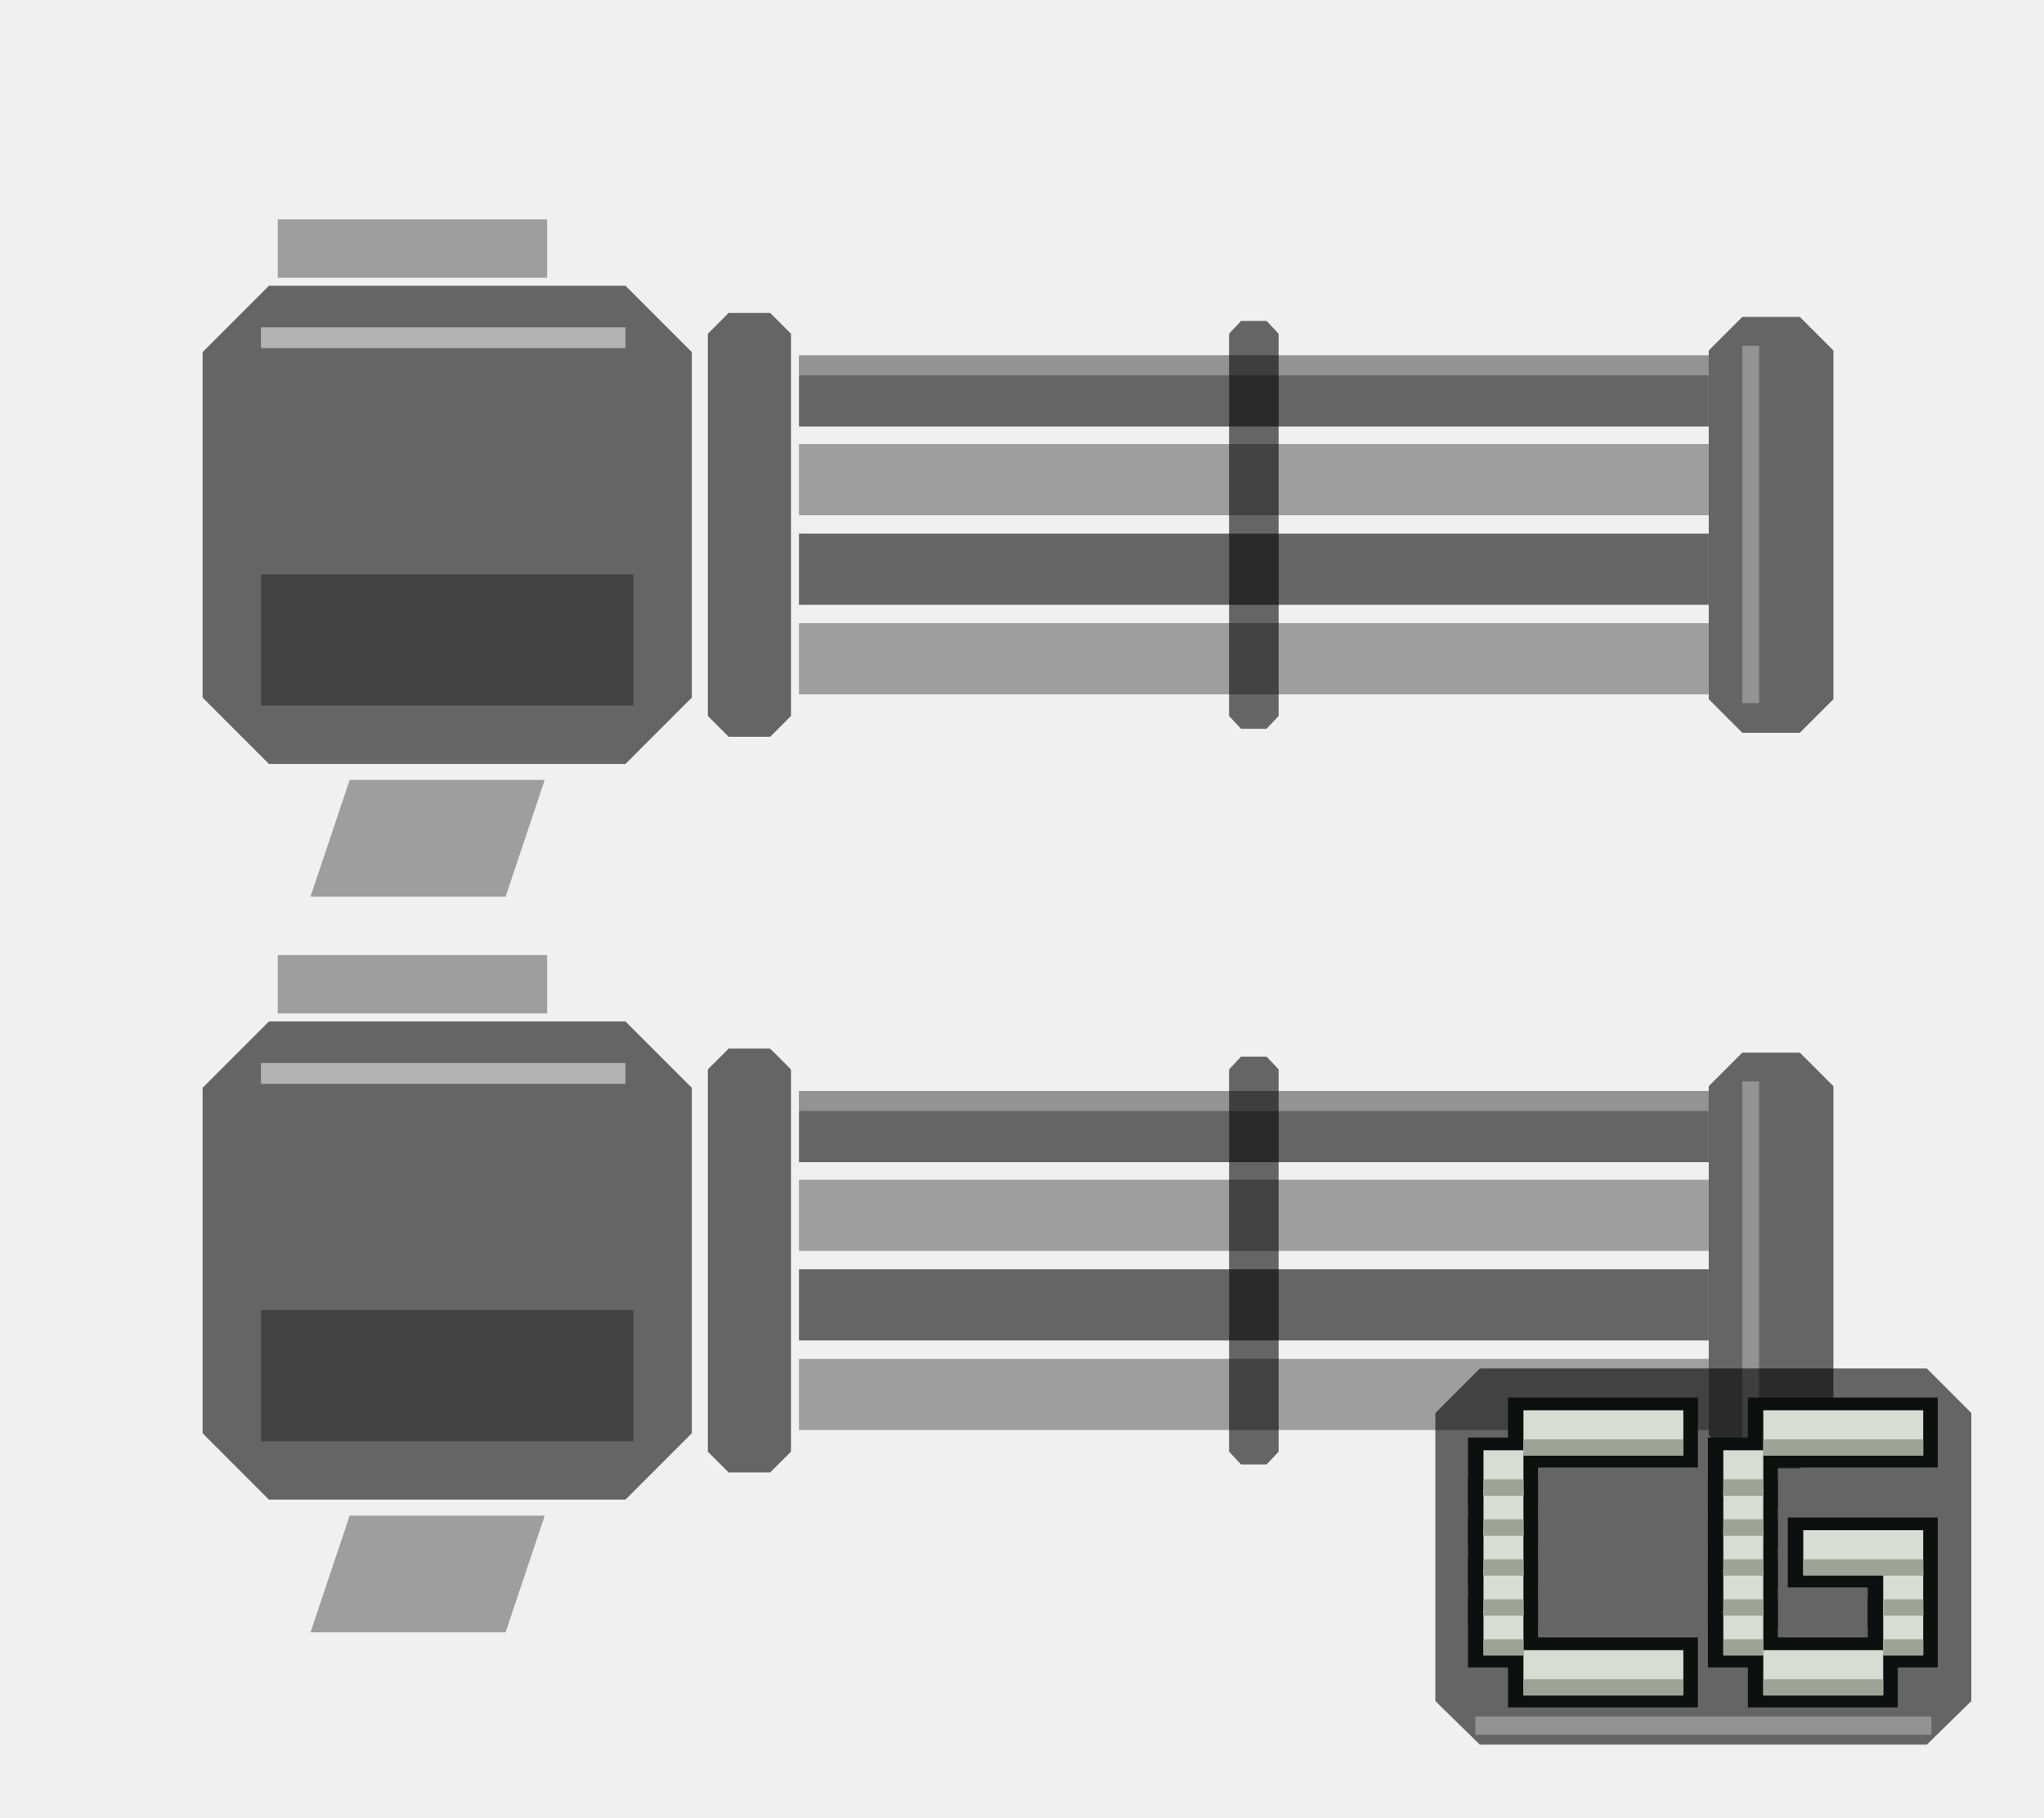
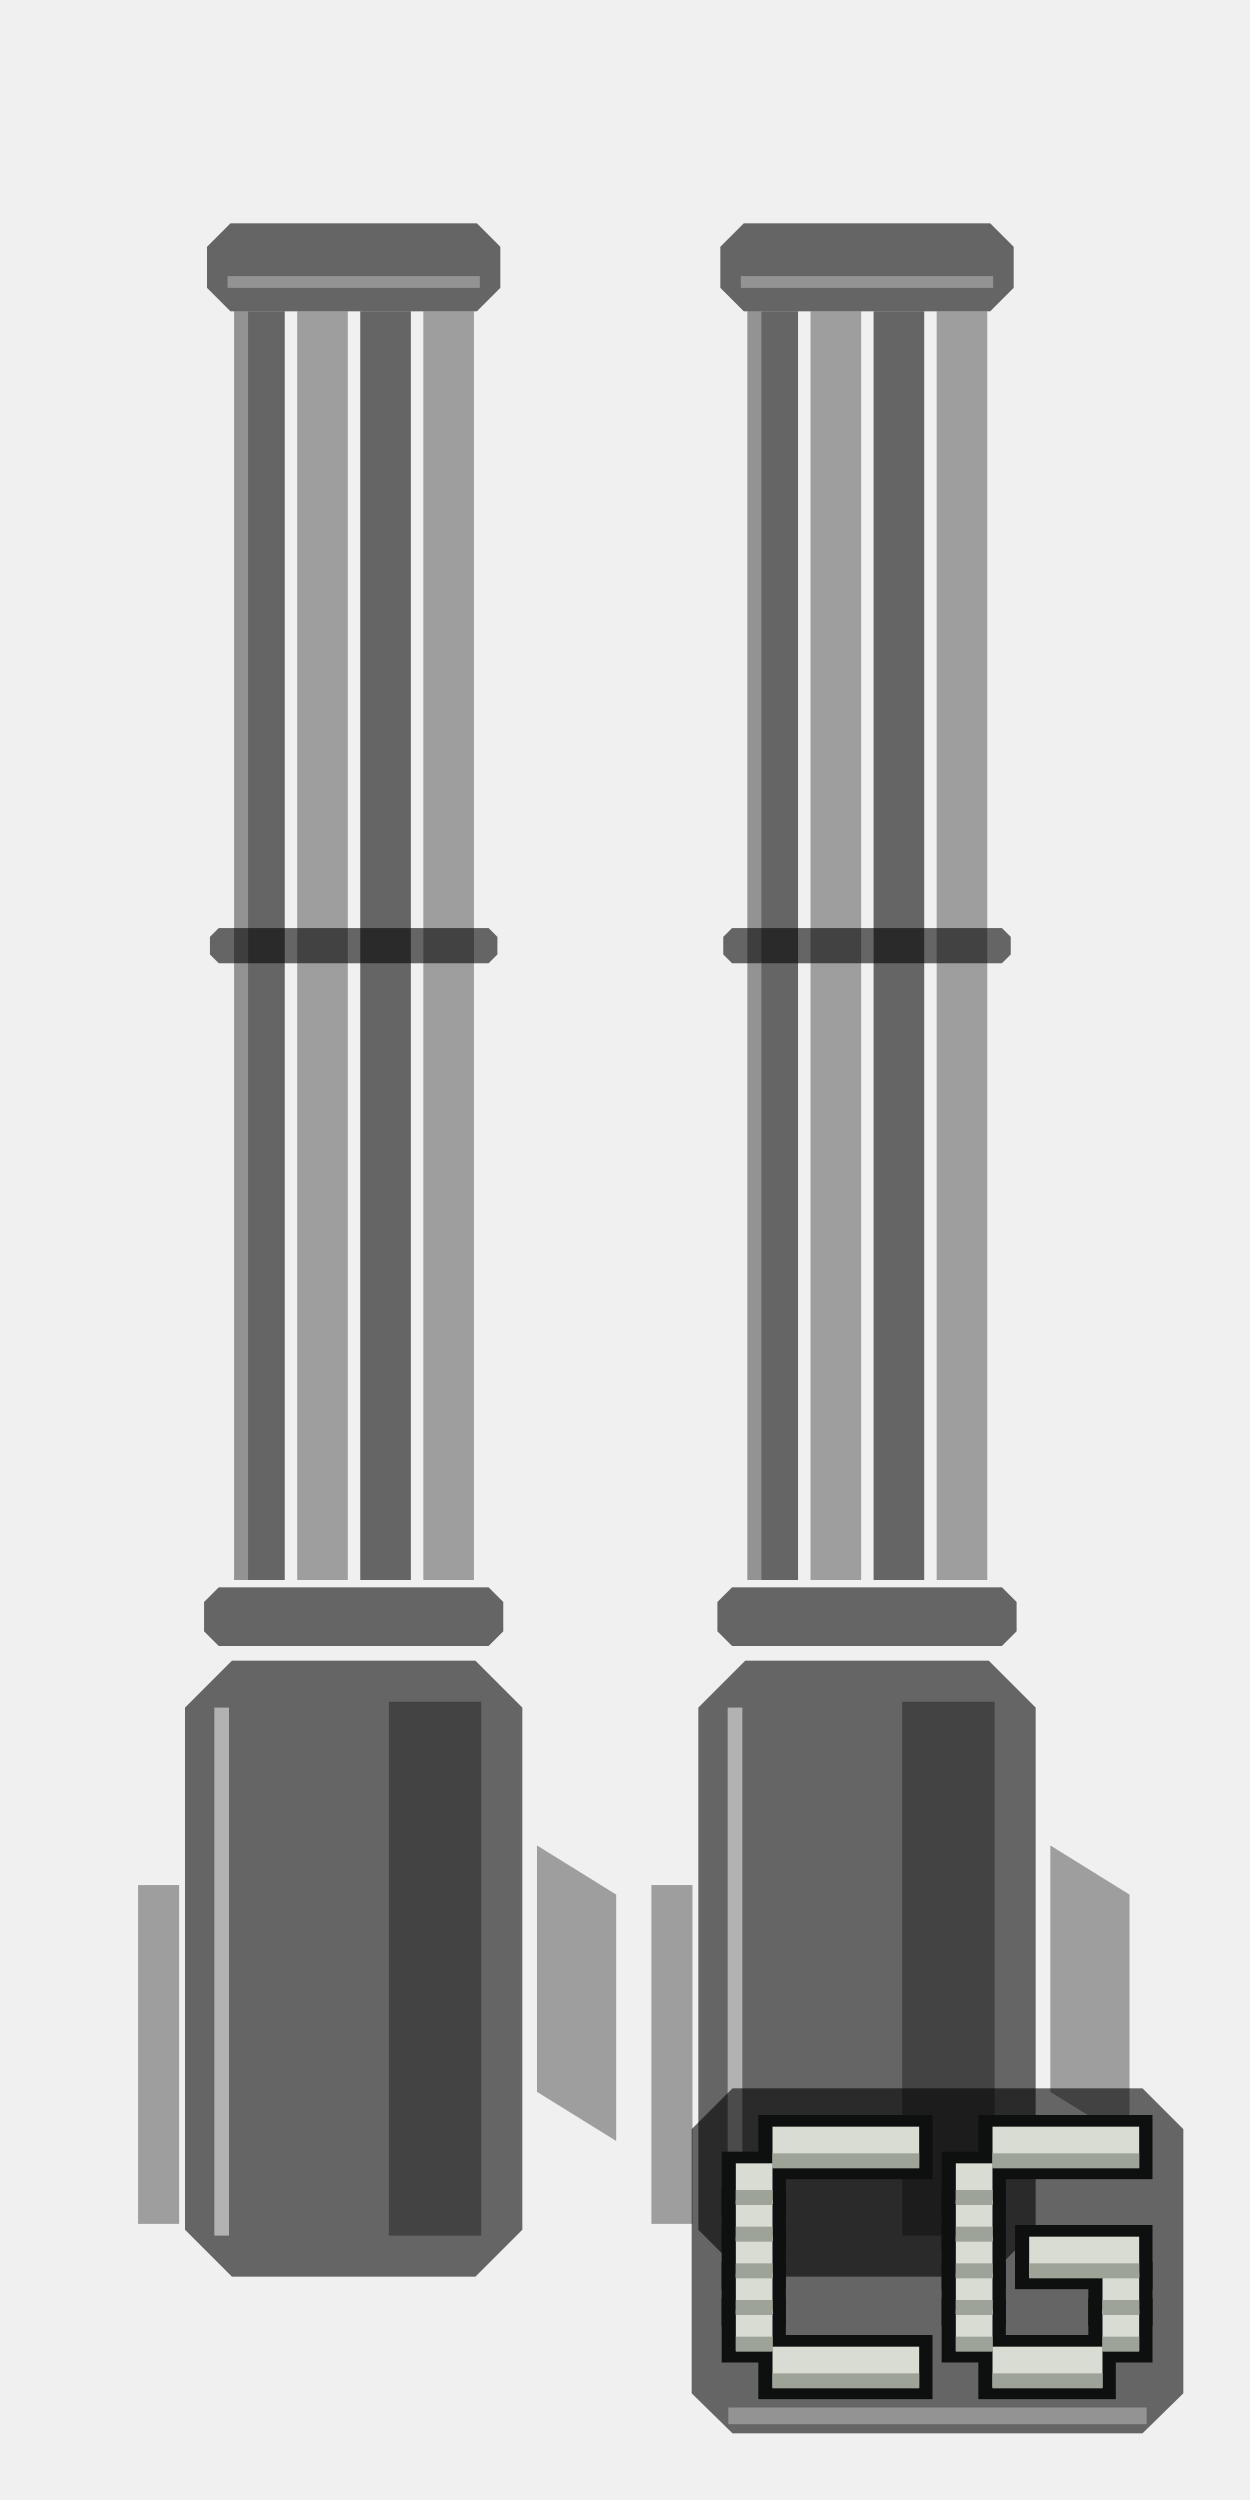
- <svg xmlns="http://www.w3.org/2000/svg" viewBox="0 0 225 200">
-   <g transform="translate(13.5 12) scale(0.88)">
-     <polygon points="18.3,22.1 62.9,22.1 71.2,30.4 71.2,73.6 62.9,81.9 18.3,81.9 10,73.6 10,30.4" fill="#000000" fill-opacity="0.58" />
-     <rect x="19.4" y="13.8" width="33.7" height="7.3" fill="#000000" fill-opacity="0.34" />
-     <rect x="17.3" y="27.3" width="45.6" height="2.6" fill="#ffffff" fill-opacity="0.5" />
-     <rect x="17.3" y="58.2" width="46.6" height="16.4" fill="#000000" fill-opacity="0.34" />
-     <polygon points="28.4,83.9 52.8,83.9 47.9,98.5 23.5,98.5" fill="#000000" fill-opacity="0.34" />
-     <polygon points="75.8,25.5 81,25.5 83.6,28.1 83.6,75.9 81,78.5 75.8,78.5 73.2,75.9 73.2,28.1" fill="#000000" fill-opacity="0.58" />
-     <rect x="84.6" y="30.8" width="113.8" height="8.9" fill="#000000" fill-opacity="0.58" />
-     <rect x="84.6" y="41.9" width="113.8" height="8.9" fill="#000000" fill-opacity="0.34" />
-     <rect x="84.6" y="53.1" width="113.8" height="8.9" fill="#000000" fill-opacity="0.58" />
-     <rect x="84.6" y="64.3" width="113.8" height="8.9" fill="#000000" fill-opacity="0.34" />
-     <rect x="84.6" y="30.8" width="113.8" height="2.5" fill="#ffffff" fill-opacity="0.3" />
-     <polygon points="139.9,26.5 143.1,26.5 144.6,28.1 144.6,75.9 143.1,77.5 139.9,77.5 138.4,75.9 138.4,28.1" fill="#000000" fill-opacity="0.58" />
-     <polygon points="202.6,26 209.8,26 214,30.2 214,73.8 209.8,78 202.6,78 198.4,73.8 198.4,30.2" fill="#000000" fill-opacity="0.58" />
-     <rect x="202.6" y="29.6" width="2.1" height="44.7" fill="#ffffff" fill-opacity="0.3" />
-     <polygon points="18.3,114.1 62.9,114.1 71.2,122.4 71.2,165.6 62.9,173.9 18.3,173.9 10,165.6 10,122.4" fill="#000000" fill-opacity="0.58" />
-     <rect x="19.4" y="105.8" width="33.7" height="7.3" fill="#000000" fill-opacity="0.34" />
-     <rect x="17.3" y="119.3" width="45.6" height="2.6" fill="#ffffff" fill-opacity="0.5" />
-     <rect x="17.3" y="150.2" width="46.6" height="16.4" fill="#000000" fill-opacity="0.34" />
-     <polygon points="28.4,175.9 52.8,175.9 47.9,190.5 23.5,190.5" fill="#000000" fill-opacity="0.34" />
-     <polygon points="75.8,117.5 81,117.5 83.6,120.1 83.6,167.9 81,170.5 75.8,170.5 73.2,167.9 73.2,120.1" fill="#000000" fill-opacity="0.58" />
-     <rect x="84.6" y="122.8" width="113.8" height="8.9" fill="#000000" fill-opacity="0.58" />
-     <rect x="84.6" y="133.9" width="113.8" height="8.9" fill="#000000" fill-opacity="0.34" />
-     <rect x="84.6" y="145.1" width="113.8" height="8.9" fill="#000000" fill-opacity="0.58" />
-     <rect x="84.6" y="156.3" width="113.8" height="8.9" fill="#000000" fill-opacity="0.34" />
-     <rect x="84.6" y="122.8" width="113.8" height="2.5" fill="#ffffff" fill-opacity="0.3" />
-     <polygon points="139.9,118.5 143.1,118.5 144.6,120.1 144.6,167.9 143.1,169.5 139.9,169.5 138.4,167.9 138.4,120.1" fill="#000000" fill-opacity="0.58" />
-     <polygon points="202.6,118 209.8,118 214,122.2 214,165.8 209.8,170 202.6,170 198.4,165.8 198.4,122.2" fill="#000000" fill-opacity="0.58" />
-     <rect x="202.6" y="121.6" width="2.1" height="44.7" fill="#ffffff" fill-opacity="0.3" />
+ <svg xmlns="http://www.w3.org/2000/svg" viewBox="0 0 150 300">
+   <g transform="translate(9 18) scale(0.88)">
+     <g transform="translate(0 300) rotate(-90)">
+       <polygon points="16.4,15 87.6,15 94,21.4 94,54.6 87.6,61 16.4,61 10,54.6 10,21.4" fill="#000000" fill-opacity="0.58" />
+       <rect x="17.2" y="8.6" width="46.2" height="5.6" fill="#000000" fill-opacity="0.34" />
+       <rect x="15.6" y="19" width="72" height="2" fill="#ffffff" fill-opacity="0.5" />
+       <rect x="15.6" y="42.8" width="72.8" height="12.6" fill="#000000" fill-opacity="0.34" />
+       <polygon points="35.2,63 68.8,63 62.1,73.8 28.5,73.8" fill="#000000" fill-opacity="0.34" />
+       <polygon points="98,17.6 102,17.6 104,19.6 104,56.4 102,58.4 98,58.4 96,56.4 96,19.6" fill="#000000" fill-opacity="0.58" />
+       <rect x="105" y="21.7" width="173" height="6.9" fill="#000000" fill-opacity="0.58" />
+       <rect x="105" y="30.3" width="173" height="6.9" fill="#000000" fill-opacity="0.34" />
+       <rect x="105" y="38.9" width="173" height="6.9" fill="#000000" fill-opacity="0.58" />
+       <rect x="105" y="47.5" width="173" height="6.9" fill="#000000" fill-opacity="0.34" />
+       <rect x="105" y="21.7" width="173" height="1.9" fill="#ffffff" fill-opacity="0.3" />
+       <polygon points="190.3,18.4 192.7,18.4 193.9,19.6 193.9,56.4 192.7,57.6 190.3,57.6 189.1,56.4 189.1,19.6" fill="#000000" fill-opacity="0.58" />
+       <polygon points="281.2,18 286.8,18 290,21.2 290,54.8 286.8,58 281.2,58 278,54.8 278,21.2" fill="#000000" fill-opacity="0.58" />
+       <rect x="281.2" y="20.8" width="1.6" height="34.4" fill="#ffffff" fill-opacity="0.3" />
+       <polygon points="16.4,85 87.6,85 94,91.4 94,124.6 87.6,131 16.4,131 10,124.6 10,91.4" fill="#000000" fill-opacity="0.58" />
+       <rect x="17.2" y="78.6" width="46.2" height="5.6" fill="#000000" fill-opacity="0.34" />
+       <rect x="15.6" y="89" width="72" height="2" fill="#ffffff" fill-opacity="0.5" />
+       <rect x="15.6" y="112.8" width="72.8" height="12.6" fill="#000000" fill-opacity="0.34" />
+       <polygon points="35.2,133 68.8,133 62.1,143.8 28.5,143.8" fill="#000000" fill-opacity="0.34" />
+       <polygon points="98,87.6 102,87.6 104,89.6 104,126.4 102,128.4 98,128.4 96,126.4 96,89.6" fill="#000000" fill-opacity="0.58" />
+       <rect x="105" y="91.7" width="173" height="6.9" fill="#000000" fill-opacity="0.58" />
+       <rect x="105" y="100.3" width="173" height="6.9" fill="#000000" fill-opacity="0.34" />
+       <rect x="105" y="108.9" width="173" height="6.9" fill="#000000" fill-opacity="0.58" />
+       <rect x="105" y="117.5" width="173" height="6.9" fill="#000000" fill-opacity="0.34" />
+       <rect x="105" y="91.7" width="173" height="1.9" fill="#ffffff" fill-opacity="0.3" />
+       <polygon points="190.3,88.4 192.7,88.4 193.9,89.6 193.9,126.4 192.7,127.6 190.3,127.6 189.1,126.4 189.1,89.6" fill="#000000" fill-opacity="0.58" />
+       <polygon points="281.2,88 286.8,88 290,91.2 290,124.8 286.8,128 281.2,128 278,124.8 278,91.2" fill="#000000" fill-opacity="0.58" />
+       <rect x="281.2" y="90.8" width="1.6" height="34.4" fill="#ffffff" fill-opacity="0.3" />
+     </g>
  </g>
-   <polygon points="162.9,150.6 212.1,150.6 217,155.5 217,187.2 212.1,192 162.9,192 158,187.2 158,155.5" fill="#000000" fill-opacity="0.58" />
-   <rect x="162.4" y="188.9" width="50.2" height="2" fill="#ffffff" fill-opacity="0.3" />
-   <rect x="166" y="153.8" width="20.9" height="7.7" fill="#0d100e" />
-   <rect x="161.6" y="158.2" width="7.7" height="7.7" fill="#0d100e" />
-   <rect x="161.6" y="162.6" width="7.7" height="7.7" fill="#0d100e" />
-   <rect x="161.6" y="167" width="7.7" height="7.7" fill="#0d100e" />
-   <rect x="161.6" y="171.4" width="7.7" height="7.7" fill="#0d100e" />
-   <rect x="161.6" y="175.8" width="7.7" height="7.7" fill="#0d100e" />
-   <rect x="166" y="180.2" width="20.9" height="7.7" fill="#0d100e" />
-   <rect x="192.4" y="153.8" width="20.9" height="7.7" fill="#0d100e" />
-   <rect x="188" y="158.2" width="7.7" height="7.7" fill="#0d100e" />
-   <rect x="188" y="162.6" width="7.7" height="7.7" fill="#0d100e" />
-   <rect x="188" y="167" width="7.7" height="7.7" fill="#0d100e" />
-   <rect x="196.8" y="167" width="16.5" height="7.7" fill="#0d100e" />
-   <rect x="188" y="171.4" width="7.7" height="7.7" fill="#0d100e" />
-   <rect x="205.6" y="171.4" width="7.7" height="7.7" fill="#0d100e" />
-   <rect x="188" y="175.8" width="7.7" height="7.7" fill="#0d100e" />
-   <rect x="205.6" y="175.8" width="7.7" height="7.7" fill="#0d100e" />
-   <rect x="192.4" y="180.2" width="16.5" height="7.7" fill="#0d100e" />
-   <rect x="167.7" y="155.2" width="17.6" height="4.9" fill="#d9dcd2" />
-   <rect x="163.3" y="159.6" width="4.4" height="4.9" fill="#d9dcd2" />
-   <rect x="163.3" y="164" width="4.4" height="4.9" fill="#d9dcd2" />
-   <rect x="163.3" y="168.4" width="4.4" height="4.9" fill="#d9dcd2" />
-   <rect x="163.3" y="172.8" width="4.4" height="4.9" fill="#d9dcd2" />
-   <rect x="163.3" y="177.2" width="4.4" height="4.9" fill="#d9dcd2" />
-   <rect x="167.7" y="181.6" width="17.6" height="4.9" fill="#d9dcd2" />
-   <rect x="194.1" y="155.2" width="17.6" height="4.9" fill="#d9dcd2" />
-   <rect x="189.7" y="159.6" width="4.4" height="4.9" fill="#d9dcd2" />
-   <rect x="189.7" y="164" width="4.4" height="4.9" fill="#d9dcd2" />
-   <rect x="189.7" y="168.4" width="4.4" height="4.9" fill="#d9dcd2" />
-   <rect x="198.5" y="168.4" width="13.2" height="4.9" fill="#d9dcd2" />
-   <rect x="189.7" y="172.8" width="4.4" height="4.9" fill="#d9dcd2" />
-   <rect x="207.3" y="172.8" width="4.4" height="4.9" fill="#d9dcd2" />
-   <rect x="189.7" y="177.2" width="4.4" height="4.9" fill="#d9dcd2" />
-   <rect x="207.3" y="177.2" width="4.4" height="4.9" fill="#d9dcd2" />
-   <rect x="194.1" y="181.6" width="13.2" height="4.9" fill="#d9dcd2" />
-   <rect x="167.7" y="158.4" width="17.6" height="1.8" fill="#9ea397" />
-   <rect x="163.3" y="162.8" width="4.4" height="1.8" fill="#9ea397" />
-   <rect x="163.3" y="167.2" width="4.4" height="1.8" fill="#9ea397" />
-   <rect x="163.3" y="171.6" width="4.4" height="1.8" fill="#9ea397" />
-   <rect x="163.3" y="176" width="4.4" height="1.8" fill="#9ea397" />
-   <rect x="163.3" y="180.4" width="4.4" height="1.8" fill="#9ea397" />
-   <rect x="167.7" y="184.8" width="17.6" height="1.8" fill="#9ea397" />
-   <rect x="194.1" y="158.4" width="17.6" height="1.8" fill="#9ea397" />
-   <rect x="189.7" y="162.8" width="4.4" height="1.8" fill="#9ea397" />
-   <rect x="189.7" y="167.2" width="4.4" height="1.8" fill="#9ea397" />
-   <rect x="189.7" y="171.6" width="4.4" height="1.8" fill="#9ea397" />
-   <rect x="198.5" y="171.6" width="13.2" height="1.8" fill="#9ea397" />
-   <rect x="189.7" y="176" width="4.4" height="1.8" fill="#9ea397" />
-   <rect x="207.3" y="176" width="4.4" height="1.8" fill="#9ea397" />
-   <rect x="189.7" y="180.4" width="4.4" height="1.8" fill="#9ea397" />
-   <rect x="207.3" y="180.4" width="4.4" height="1.8" fill="#9ea397" />
-   <rect x="194.1" y="184.8" width="13.2" height="1.8" fill="#9ea397" />
+   <polygon points="87.9,250.6 137.1,250.6 142,255.5 142,287.2 137.1,292 87.9,292 83,287.2 83,255.5" fill="#000000" fill-opacity="0.58" />
+   <rect x="87.4" y="288.9" width="50.2" height="2" fill="#ffffff" fill-opacity="0.3" />
+   <rect x="91" y="253.8" width="20.9" height="7.7" fill="#0d100e" />
+   <rect x="86.6" y="258.2" width="7.7" height="7.7" fill="#0d100e" />
+   <rect x="86.6" y="262.6" width="7.7" height="7.7" fill="#0d100e" />
+   <rect x="86.6" y="267" width="7.7" height="7.7" fill="#0d100e" />
+   <rect x="86.6" y="271.4" width="7.7" height="7.7" fill="#0d100e" />
+   <rect x="86.6" y="275.8" width="7.7" height="7.7" fill="#0d100e" />
+   <rect x="91" y="280.2" width="20.9" height="7.7" fill="#0d100e" />
+   <rect x="117.4" y="253.8" width="20.9" height="7.7" fill="#0d100e" />
+   <rect x="113" y="258.2" width="7.7" height="7.7" fill="#0d100e" />
+   <rect x="113" y="262.6" width="7.7" height="7.7" fill="#0d100e" />
+   <rect x="113" y="267" width="7.7" height="7.7" fill="#0d100e" />
+   <rect x="121.8" y="267" width="16.5" height="7.7" fill="#0d100e" />
+   <rect x="113" y="271.4" width="7.7" height="7.7" fill="#0d100e" />
+   <rect x="130.6" y="271.4" width="7.7" height="7.7" fill="#0d100e" />
+   <rect x="113" y="275.8" width="7.7" height="7.7" fill="#0d100e" />
+   <rect x="130.6" y="275.8" width="7.7" height="7.7" fill="#0d100e" />
+   <rect x="117.4" y="280.2" width="16.5" height="7.7" fill="#0d100e" />
+   <rect x="92.7" y="255.2" width="17.6" height="4.9" fill="#d9dcd2" />
+   <rect x="88.3" y="259.6" width="4.4" height="4.9" fill="#d9dcd2" />
+   <rect x="88.3" y="264" width="4.4" height="4.9" fill="#d9dcd2" />
+   <rect x="88.3" y="268.4" width="4.4" height="4.9" fill="#d9dcd2" />
+   <rect x="88.3" y="272.8" width="4.4" height="4.9" fill="#d9dcd2" />
+   <rect x="88.3" y="277.2" width="4.4" height="4.9" fill="#d9dcd2" />
+   <rect x="92.7" y="281.6" width="17.6" height="4.9" fill="#d9dcd2" />
+   <rect x="119.1" y="255.2" width="17.6" height="4.9" fill="#d9dcd2" />
+   <rect x="114.7" y="259.6" width="4.4" height="4.9" fill="#d9dcd2" />
+   <rect x="114.7" y="264" width="4.4" height="4.9" fill="#d9dcd2" />
+   <rect x="114.7" y="268.4" width="4.4" height="4.9" fill="#d9dcd2" />
+   <rect x="123.5" y="268.4" width="13.2" height="4.9" fill="#d9dcd2" />
+   <rect x="114.7" y="272.8" width="4.4" height="4.9" fill="#d9dcd2" />
+   <rect x="132.3" y="272.8" width="4.4" height="4.9" fill="#d9dcd2" />
+   <rect x="114.7" y="277.2" width="4.4" height="4.9" fill="#d9dcd2" />
+   <rect x="132.3" y="277.2" width="4.4" height="4.9" fill="#d9dcd2" />
+   <rect x="119.1" y="281.6" width="13.2" height="4.9" fill="#d9dcd2" />
+   <rect x="92.7" y="258.4" width="17.6" height="1.8" fill="#9ea397" />
+   <rect x="88.3" y="262.8" width="4.4" height="1.8" fill="#9ea397" />
+   <rect x="88.3" y="267.2" width="4.4" height="1.8" fill="#9ea397" />
+   <rect x="88.3" y="271.6" width="4.4" height="1.8" fill="#9ea397" />
+   <rect x="88.3" y="276" width="4.4" height="1.8" fill="#9ea397" />
+   <rect x="88.3" y="280.4" width="4.4" height="1.8" fill="#9ea397" />
+   <rect x="92.7" y="284.8" width="17.6" height="1.8" fill="#9ea397" />
+   <rect x="119.1" y="258.4" width="17.6" height="1.8" fill="#9ea397" />
+   <rect x="114.7" y="262.8" width="4.4" height="1.8" fill="#9ea397" />
+   <rect x="114.7" y="267.2" width="4.4" height="1.8" fill="#9ea397" />
+   <rect x="114.7" y="271.6" width="4.4" height="1.8" fill="#9ea397" />
+   <rect x="123.5" y="271.6" width="13.2" height="1.8" fill="#9ea397" />
+   <rect x="114.7" y="276" width="4.4" height="1.8" fill="#9ea397" />
+   <rect x="132.3" y="276" width="4.4" height="1.8" fill="#9ea397" />
+   <rect x="114.7" y="280.4" width="4.4" height="1.8" fill="#9ea397" />
+   <rect x="132.3" y="280.4" width="4.4" height="1.8" fill="#9ea397" />
+   <rect x="119.1" y="284.8" width="13.2" height="1.8" fill="#9ea397" />
</svg>
